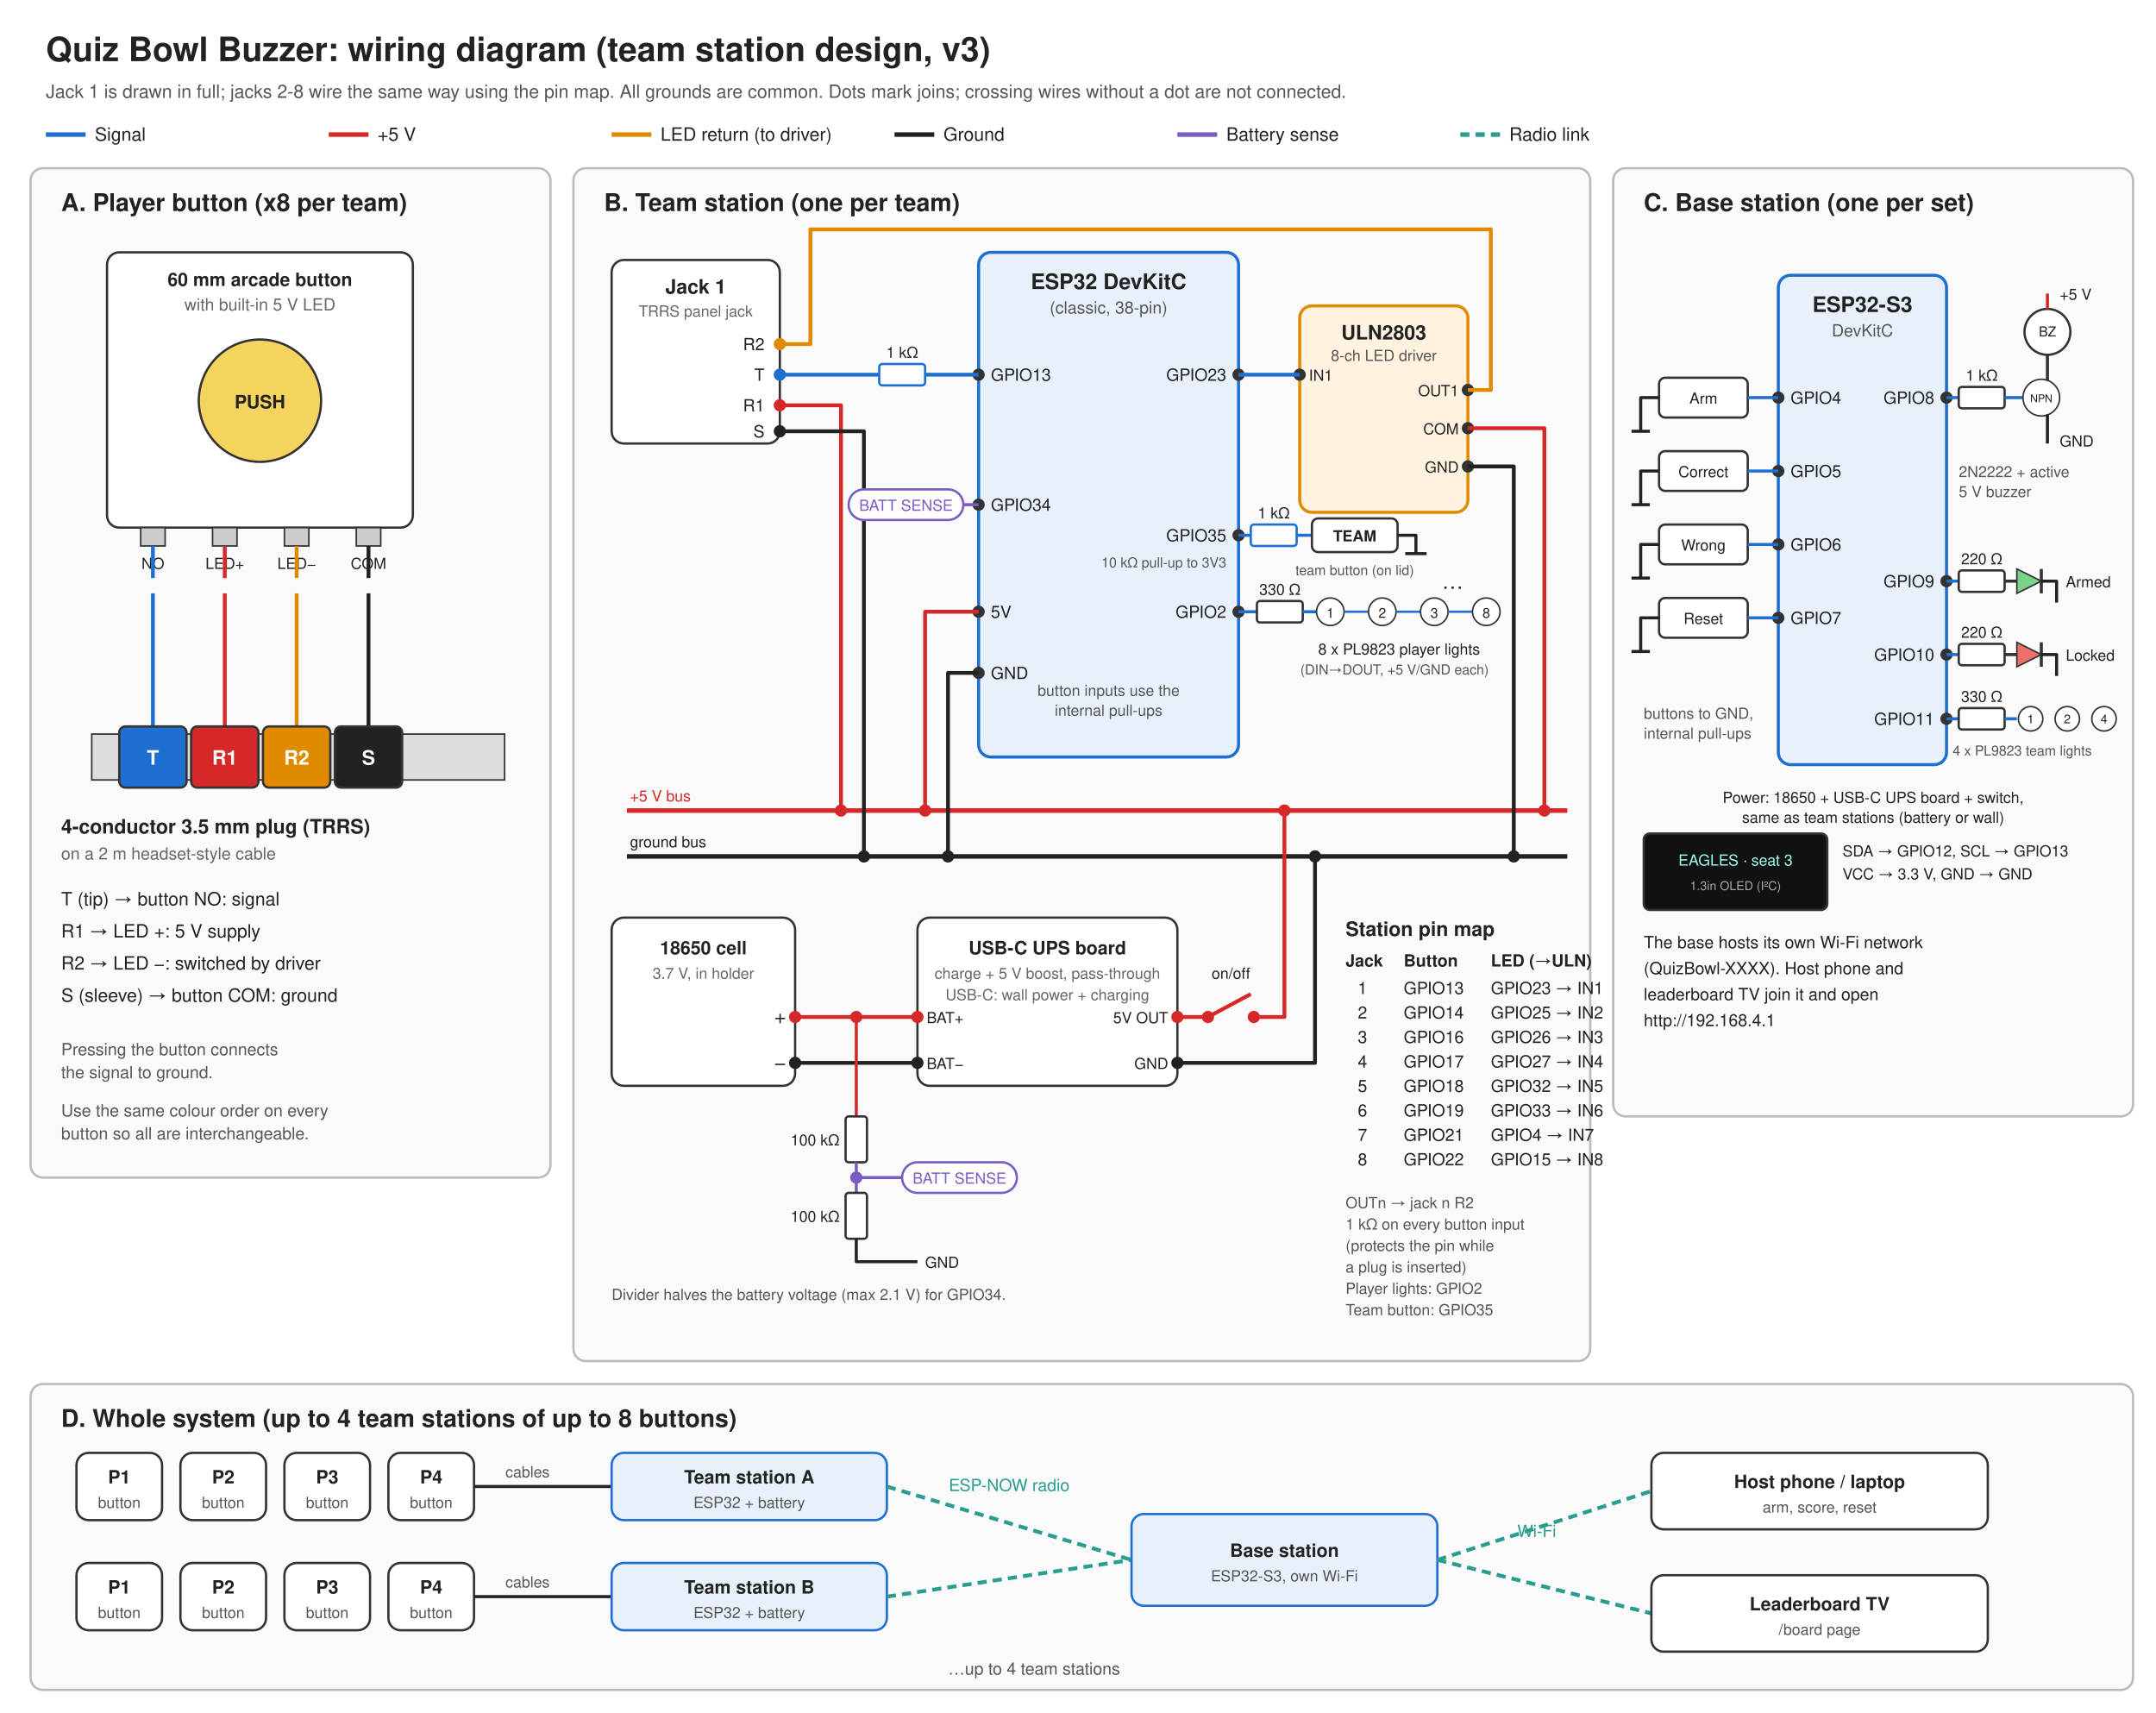
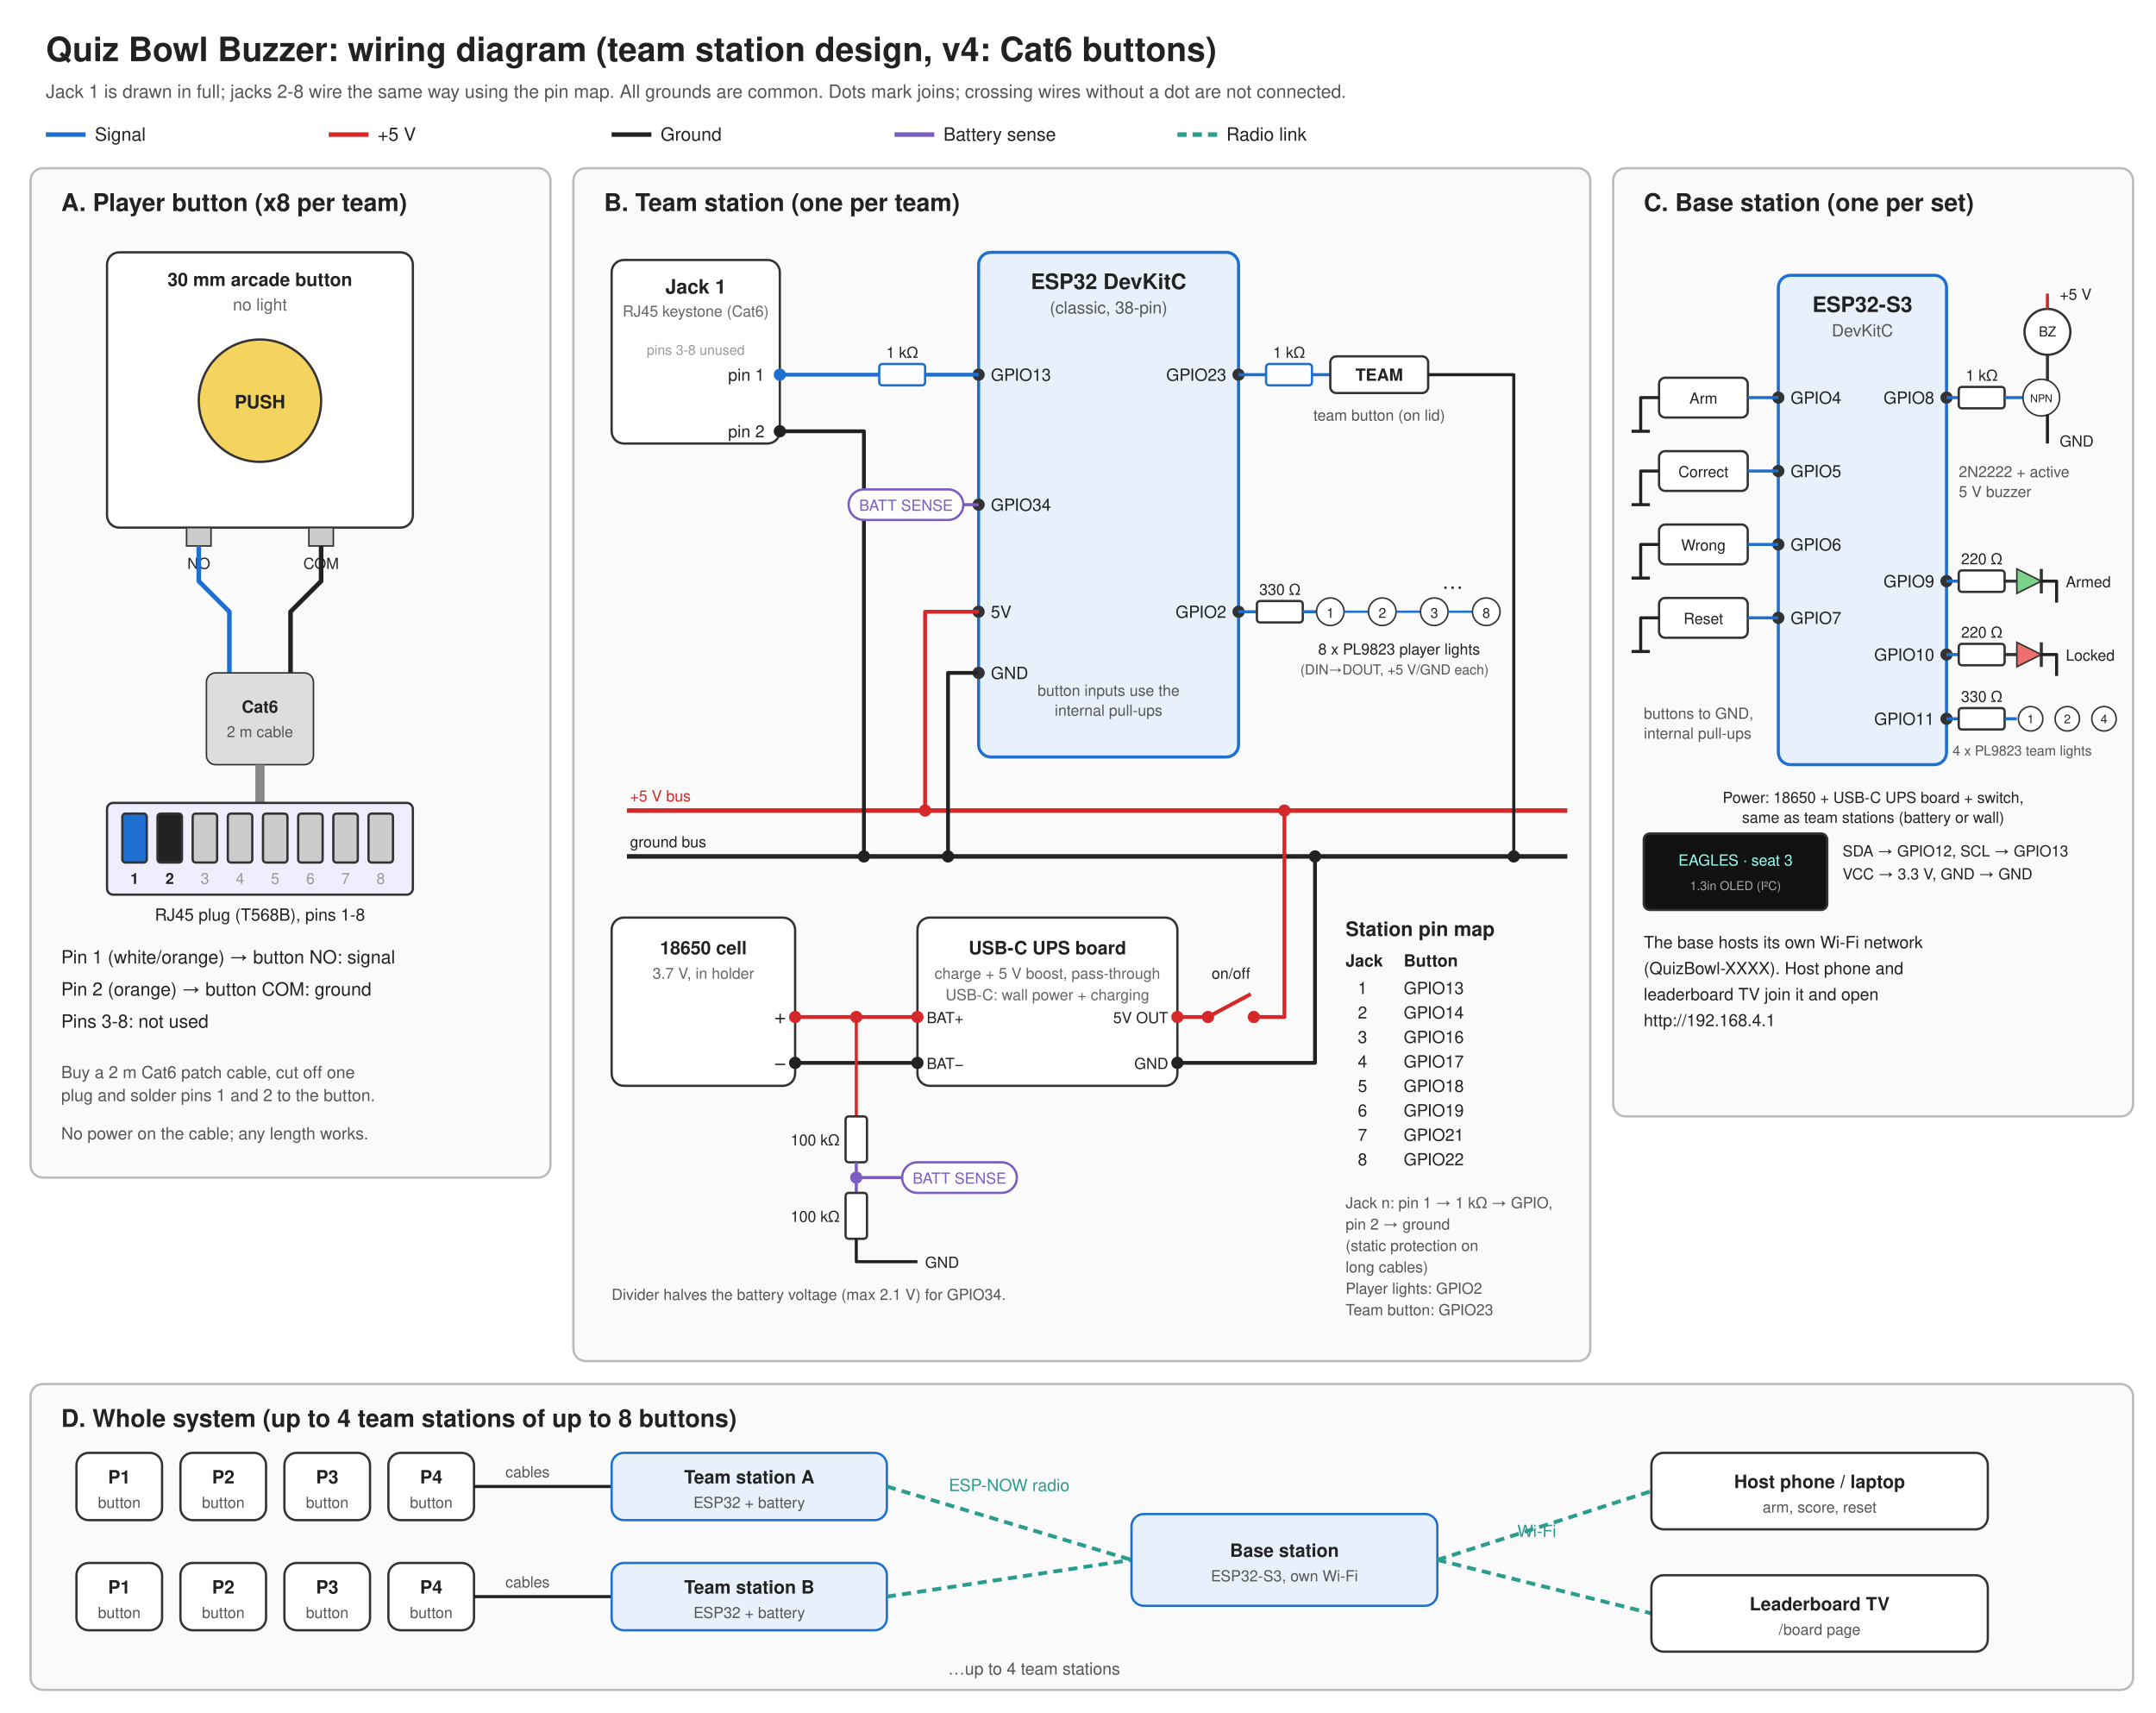
<svg xmlns="http://www.w3.org/2000/svg" width="1410" height="1120" viewBox="0 0 1410 1120" font-family="Helvetica, Arial, sans-serif">
  <rect x="0" y="0" width="1410" height="1120" rx="0" fill="#ffffff" stroke="#ffffff" stroke-width="1.5" />
-   <text x="30" y="40" font-size="22" text-anchor="start" font-weight="bold" fill="#222">Quiz Bowl Buzzer: wiring diagram (team station design, v3)</text>
+   <text x="30" y="40" font-size="22" text-anchor="start" font-weight="bold" fill="#222">Quiz Bowl Buzzer: wiring diagram (team station design, v4: Cat6 buttons)</text>
  <text x="30" y="64" font-size="12" text-anchor="start" font-weight="normal" fill="#555">Jack 1 is drawn in full; jacks 2-8 wire the same way using the pin map. All grounds are common. Dots mark joins; crossing wires without a dot are not connected.</text>
  <polyline points="30,88 56,88" fill="none" stroke="#1f6fd1" stroke-width="3" stroke-linejoin="round" />
  <text x="62" y="92" font-size="12" text-anchor="start" font-weight="normal" fill="#222">Signal</text>
  <polyline points="215,88 241,88" fill="none" stroke="#d62828" stroke-width="3" stroke-linejoin="round" />
  <text x="247" y="92" font-size="12" text-anchor="start" font-weight="normal" fill="#222">+5 V</text>
-   <polyline points="400,88 426,88" fill="none" stroke="#e08a00" stroke-width="3" stroke-linejoin="round" />
-   <text x="432" y="92" font-size="12" text-anchor="start" font-weight="normal" fill="#222">LED return (to driver)</text>
-   <polyline points="585,88 611,88" fill="none" stroke="#222" stroke-width="3" stroke-linejoin="round" />
-   <text x="617" y="92" font-size="12" text-anchor="start" font-weight="normal" fill="#222">Ground</text>
-   <polyline points="770,88 796,88" fill="none" stroke="#7a5cc2" stroke-width="3" stroke-linejoin="round" />
-   <text x="802" y="92" font-size="12" text-anchor="start" font-weight="normal" fill="#222">Battery sense</text>
-   <polyline points="955,88 981,88" fill="none" stroke="#2a9d8f" stroke-width="3" stroke-dasharray="6 4" stroke-linejoin="round" />
-   <text x="987" y="92" font-size="12" text-anchor="start" font-weight="normal" fill="#222">Radio link</text>
+   <polyline points="400,88 426,88" fill="none" stroke="#222" stroke-width="3" stroke-linejoin="round" />
+   <text x="432" y="92" font-size="12" text-anchor="start" font-weight="normal" fill="#222">Ground</text>
+   <polyline points="585,88 611,88" fill="none" stroke="#7a5cc2" stroke-width="3" stroke-linejoin="round" />
+   <text x="617" y="92" font-size="12" text-anchor="start" font-weight="normal" fill="#222">Battery sense</text>
+   <polyline points="770,88 796,88" fill="none" stroke="#2a9d8f" stroke-width="3" stroke-dasharray="6 4" stroke-linejoin="round" />
+   <text x="802" y="92" font-size="12" text-anchor="start" font-weight="normal" fill="#222">Radio link</text>
  <rect x="20" y="110" width="340" height="660" rx="8" fill="#fafafa" stroke="#bbb" stroke-width="1.5" />
  <text x="40" y="138" font-size="16" text-anchor="start" font-weight="bold" fill="#222">A. Player button (x8 per team)</text>
  <rect x="70" y="165" width="200" height="180" rx="8" fill="#fff" stroke="#333" stroke-width="1.5" />
-   <text x="170" y="187" font-size="12" text-anchor="middle" font-weight="bold" fill="#222">60 mm arcade button</text>
-   <text x="170" y="203" font-size="11" text-anchor="middle" font-weight="normal" fill="#666">with built-in 5 V LED</text>
+   <text x="170" y="187" font-size="12" text-anchor="middle" font-weight="bold" fill="#222">30 mm arcade button</text>
+   <text x="170" y="203" font-size="11" text-anchor="middle" font-weight="normal" fill="#666">no light</text>
  <circle cx="170" cy="262" r="40" fill="#f4d35e" stroke="#333" stroke-width="1.5" />
  <text x="170" y="267" font-size="12" text-anchor="middle" font-weight="bold" fill="#222">PUSH</text>
-   <rect x="92" y="345" width="16" height="12" fill="#ccc" stroke="#333" />
-   <text x="100" y="372" font-size="10" text-anchor="middle" font-weight="normal" fill="#222">NO</text>
-   <rect x="139" y="345" width="16" height="12" fill="#ccc" stroke="#333" />
-   <text x="147" y="372" font-size="10" text-anchor="middle" font-weight="normal" fill="#222">LED+</text>
-   <rect x="186" y="345" width="16" height="12" fill="#ccc" stroke="#333" />
-   <text x="194" y="372" font-size="10" text-anchor="middle" font-weight="normal" fill="#222">LED−</text>
-   <rect x="233" y="345" width="16" height="12" fill="#ccc" stroke="#333" />
-   <text x="241" y="372" font-size="10" text-anchor="middle" font-weight="normal" fill="#222">COM</text>
-   <text x="40" y="545" font-size="13" text-anchor="start" font-weight="bold" fill="#222">4-conductor 3.5 mm plug (TRRS)</text>
-   <text x="40" y="562" font-size="11" text-anchor="start" font-weight="normal" fill="#666">on a 2 m headset-style cable</text>
-   <path d="M 60 480 L 330 480 L 330 510 L 60 510 Z" fill="#ddd" stroke="#333" />
-   <polyline points="100,357 100,378" fill="none" stroke="#1f6fd1" stroke-width="2.5" stroke-linejoin="round" />
-   <polyline points="100,388 100,475" fill="none" stroke="#1f6fd1" stroke-width="2.5" stroke-linejoin="round" />
-   <rect x="78" y="475" width="44" height="40" rx="4" fill="#1f6fd1" stroke="#333" stroke-width="1.5" />
-   <text x="100" y="500" font-size="13" text-anchor="middle" font-weight="bold" fill="#fff">T</text>
-   <polyline points="147,357 147,378" fill="none" stroke="#d62828" stroke-width="2.5" stroke-linejoin="round" />
-   <polyline points="147,388 147,475" fill="none" stroke="#d62828" stroke-width="2.5" stroke-linejoin="round" />
-   <rect x="125" y="475" width="44" height="40" rx="4" fill="#d62828" stroke="#333" stroke-width="1.5" />
-   <text x="147" y="500" font-size="13" text-anchor="middle" font-weight="bold" fill="#fff">R1</text>
-   <polyline points="194,357 194,378" fill="none" stroke="#e08a00" stroke-width="2.5" stroke-linejoin="round" />
-   <polyline points="194,388 194,475" fill="none" stroke="#e08a00" stroke-width="2.5" stroke-linejoin="round" />
-   <rect x="172" y="475" width="44" height="40" rx="4" fill="#e08a00" stroke="#333" stroke-width="1.5" />
-   <text x="194" y="500" font-size="13" text-anchor="middle" font-weight="bold" fill="#fff">R2</text>
-   <polyline points="241,357 241,378" fill="none" stroke="#222" stroke-width="2.5" stroke-linejoin="round" />
-   <polyline points="241,388 241,475" fill="none" stroke="#222" stroke-width="2.5" stroke-linejoin="round" />
-   <rect x="219" y="475" width="44" height="40" rx="4" fill="#222" stroke="#333" stroke-width="1.5" />
-   <text x="241" y="500" font-size="13" text-anchor="middle" font-weight="bold" fill="#fff">S</text>
-   <text x="40" y="592" font-size="12" text-anchor="start" font-weight="normal" fill="#222">T (tip) → button NO: signal</text>
-   <text x="40" y="613" font-size="12" text-anchor="start" font-weight="normal" fill="#222">R1 → LED +: 5 V supply</text>
-   <text x="40" y="634" font-size="12" text-anchor="start" font-weight="normal" fill="#222">R2 → LED −: switched by driver</text>
-   <text x="40" y="655" font-size="12" text-anchor="start" font-weight="normal" fill="#222">S (sleeve) → button COM: ground</text>
-   <text x="40" y="690" font-size="11" text-anchor="start" font-weight="normal" fill="#555">Pressing the button connects</text>
-   <text x="40" y="705" font-size="11" text-anchor="start" font-weight="normal" fill="#555">the signal to ground.</text>
-   <text x="40" y="730" font-size="11" text-anchor="start" font-weight="normal" fill="#555">Use the same colour order on every</text>
-   <text x="40" y="745" font-size="11" text-anchor="start" font-weight="normal" fill="#555">button so all are interchangeable.</text>
+   <rect x="122" y="345" width="16" height="12" fill="#ccc" stroke="#333" />
+   <text x="130" y="372" font-size="10" text-anchor="middle" font-weight="normal" fill="#222">NO</text>
+   <rect x="202" y="345" width="16" height="12" fill="#ccc" stroke="#333" />
+   <text x="210" y="372" font-size="10" text-anchor="middle" font-weight="normal" fill="#222">COM</text>
+   <polyline points="130,357 130,380 150,400 150,440" fill="none" stroke="#1f6fd1" stroke-width="3" stroke-linejoin="round" />
+   <polyline points="210,357 210,380 190,400 190,440" fill="none" stroke="#222" stroke-width="3" stroke-linejoin="round" />
+   <rect x="135" y="440" width="70" height="60" rx="6" fill="#ddd" stroke="#333" />
+   <text x="170" y="466" font-size="11" text-anchor="middle" font-weight="bold" fill="#222">Cat6</text>
+   <text x="170" y="482" font-size="10" text-anchor="middle" font-weight="normal" fill="#555">2 m cable</text>
+   <polyline points="170,500 170,525" fill="none" stroke="#888" stroke-width="6" stroke-linejoin="round" />
+   <rect x="70" y="525" width="200" height="60" rx="4" fill="#eef" stroke="#333" stroke-width="1.5" />
+   <text x="170" y="602" font-size="11" text-anchor="middle" font-weight="normal" fill="#222">RJ45 plug (T568B), pins 1-8</text>
+   <rect x="80" y="532" width="16" height="32" rx="2" fill="#1f6fd1" stroke="#333" stroke-width="1.5" />
+   <text x="88" y="578" font-size="10" text-anchor="middle" font-weight="bold" fill="#222">1</text>
+   <rect x="103" y="532" width="16" height="32" rx="2" fill="#222" stroke="#333" stroke-width="1.5" />
+   <text x="111" y="578" font-size="10" text-anchor="middle" font-weight="bold" fill="#222">2</text>
+   <rect x="126" y="532" width="16" height="32" rx="2" fill="#ccc" stroke="#333" stroke-width="1.5" />
+   <text x="134" y="578" font-size="10" text-anchor="middle" font-weight="normal" fill="#999">3</text>
+   <rect x="149" y="532" width="16" height="32" rx="2" fill="#ccc" stroke="#333" stroke-width="1.5" />
+   <text x="157" y="578" font-size="10" text-anchor="middle" font-weight="normal" fill="#999">4</text>
+   <rect x="172" y="532" width="16" height="32" rx="2" fill="#ccc" stroke="#333" stroke-width="1.5" />
+   <text x="180" y="578" font-size="10" text-anchor="middle" font-weight="normal" fill="#999">5</text>
+   <rect x="195" y="532" width="16" height="32" rx="2" fill="#ccc" stroke="#333" stroke-width="1.5" />
+   <text x="203" y="578" font-size="10" text-anchor="middle" font-weight="normal" fill="#999">6</text>
+   <rect x="218" y="532" width="16" height="32" rx="2" fill="#ccc" stroke="#333" stroke-width="1.5" />
+   <text x="226" y="578" font-size="10" text-anchor="middle" font-weight="normal" fill="#999">7</text>
+   <rect x="241" y="532" width="16" height="32" rx="2" fill="#ccc" stroke="#333" stroke-width="1.5" />
+   <text x="249" y="578" font-size="10" text-anchor="middle" font-weight="normal" fill="#999">8</text>
+   <text x="40" y="630" font-size="12" text-anchor="start" font-weight="normal" fill="#222">Pin 1 (white/orange) → button NO: signal</text>
+   <text x="40" y="651" font-size="12" text-anchor="start" font-weight="normal" fill="#222">Pin 2 (orange) → button COM: ground</text>
+   <text x="40" y="672" font-size="12" text-anchor="start" font-weight="normal" fill="#222">Pins 3-8: not used</text>
+   <text x="40" y="705" font-size="11" text-anchor="start" font-weight="normal" fill="#555">Buy a 2 m Cat6 patch cable, cut off one</text>
+   <text x="40" y="720" font-size="11" text-anchor="start" font-weight="normal" fill="#555">plug and solder pins 1 and 2 to the button.</text>
+   <text x="40" y="745" font-size="11" text-anchor="start" font-weight="normal" fill="#555">No power on the cable; any length works.</text>
  <rect x="375" y="110" width="665" height="780" rx="8" fill="#fafafa" stroke="#bbb" stroke-width="1.5" />
  <text x="395" y="138" font-size="16" text-anchor="start" font-weight="bold" fill="#222">B. Team station (one per team)</text>
  <rect x="400" y="170" width="110" height="120" rx="8" fill="#fff" stroke="#333" stroke-width="1.5" />
  <text x="455" y="192" font-size="13" text-anchor="middle" font-weight="bold" fill="#222">Jack 1</text>
-   <text x="455" y="207" font-size="10" text-anchor="middle" font-weight="normal" fill="#666">TRRS panel jack</text>
-   <circle cx="510" cy="225" r="4" fill="#e08a00" />
-   <text x="500" y="229" font-size="11" text-anchor="end" font-weight="normal" fill="#222">R2</text>
+   <text x="455" y="207" font-size="10" text-anchor="middle" font-weight="normal" fill="#666">RJ45 keystone (Cat6)</text>
  <circle cx="510" cy="245" r="4" fill="#1f6fd1" />
-   <text x="500" y="249" font-size="11" text-anchor="end" font-weight="normal" fill="#222">T</text>
-   <circle cx="510" cy="265" r="4" fill="#d62828" />
-   <text x="500" y="269" font-size="11" text-anchor="end" font-weight="normal" fill="#222">R1</text>
+   <text x="500" y="249" font-size="11" text-anchor="end" font-weight="normal" fill="#222">pin 1</text>
  <circle cx="510" cy="282" r="4" fill="#222" />
-   <text x="500" y="286" font-size="11" text-anchor="end" font-weight="normal" fill="#222">S</text>
+   <text x="500" y="286" font-size="11" text-anchor="end" font-weight="normal" fill="#222">pin 2</text>
+   <text x="455" y="232" font-size="9" text-anchor="middle" font-weight="normal" fill="#999">pins 3-8 unused</text>
  <rect x="640" y="165" width="170" height="330" rx="8" fill="#e8f1fb" stroke="#1f6fd1" stroke-width="2" />
  <text x="725.0" y="189" font-size="14" text-anchor="middle" font-weight="bold" fill="#222">ESP32 DevKitC</text>
  <text x="725.0" y="205" font-size="11" text-anchor="middle" font-weight="normal" fill="#555">(classic, 38-pin)</text>
  <circle cx="640" cy="245" r="4" fill="#333" />
  <text x="648" y="249" font-size="11" text-anchor="start" font-weight="normal" fill="#222">GPIO13</text>
  <circle cx="640" cy="330" r="4" fill="#333" />
  <text x="648" y="334" font-size="11" text-anchor="start" font-weight="normal" fill="#222">GPIO34</text>
  <circle cx="640" cy="400" r="4" fill="#333" />
  <text x="648" y="404" font-size="11" text-anchor="start" font-weight="normal" fill="#222">5V</text>
  <circle cx="640" cy="440" r="4" fill="#333" />
  <text x="648" y="444" font-size="11" text-anchor="start" font-weight="normal" fill="#222">GND</text>
-   <circle cx="810" cy="245" r="4" fill="#333" />
-   <text x="802" y="249" font-size="11" text-anchor="end" font-weight="normal" fill="#222">GPIO23</text>
  <circle cx="810" cy="400" r="4" fill="#333" />
  <text x="802" y="404" font-size="11" text-anchor="end" font-weight="normal" fill="#222">GPIO2</text>
  <text x="725.0" y="455" font-size="10" text-anchor="middle" font-weight="normal" fill="#555">button inputs use the</text>
  <text x="725.0" y="468" font-size="10" text-anchor="middle" font-weight="normal" fill="#555">internal pull-ups</text>
  <polyline points="510,245 575,245" fill="none" stroke="#1f6fd1" stroke-width="2.5" stroke-linejoin="round" />
  <rect x="575" y="238" width="30" height="14" rx="2" fill="#fff" stroke="#1f6fd1" stroke-width="1.5" />
  <text x="590" y="234" font-size="10" text-anchor="middle" font-weight="normal" fill="#222">1 kΩ</text>
  <polyline points="605,245 640,245" fill="none" stroke="#1f6fd1" stroke-width="2.5" stroke-linejoin="round" />
-   <rect x="850" y="200" width="110" height="135" rx="8" fill="#fff3e0" stroke="#e08a00" stroke-width="2" />
-   <text x="905" y="222" font-size="13" text-anchor="middle" font-weight="bold" fill="#222">ULN2803</text>
-   <text x="905" y="236" font-size="10" text-anchor="middle" font-weight="normal" fill="#555">8-ch LED driver</text>
-   <circle cx="850" cy="245" r="4" fill="#333" />
-   <text x="856" y="249" font-size="10" text-anchor="start" font-weight="normal" fill="#222">IN1</text>
-   <circle cx="960" cy="255" r="4" fill="#333" />
-   <text x="954" y="259" font-size="10" text-anchor="end" font-weight="normal" fill="#222">OUT1</text>
-   <circle cx="960" cy="280" r="4" fill="#333" />
-   <text x="954" y="284" font-size="10" text-anchor="end" font-weight="normal" fill="#222">COM</text>
-   <circle cx="960" cy="305" r="4" fill="#333" />
-   <text x="954" y="309" font-size="10" text-anchor="end" font-weight="normal" fill="#222">GND</text>
-   <polyline points="810,245 850,245" fill="none" stroke="#1f6fd1" stroke-width="2.5" stroke-linejoin="round" />
-   <polyline points="960,255 975,255 975,150 530,150 530,225 510,225" fill="none" stroke="#e08a00" stroke-width="2.5" stroke-linejoin="round" />
  <polyline points="410,530 1025,530" fill="none" stroke="#d62828" stroke-width="3" stroke-linejoin="round" />
  <text x="412" y="524" font-size="10" text-anchor="start" font-weight="normal" fill="#d62828">+5 V bus</text>
  <polyline points="410,560 1025,560" fill="none" stroke="#222" stroke-width="3" stroke-linejoin="round" />
  <text x="412" y="554" font-size="10" text-anchor="start" font-weight="normal" fill="#222">ground bus</text>
-   <polyline points="510,265 550,265 550,530" fill="none" stroke="#d62828" stroke-width="2.5" stroke-linejoin="round" />
-   <circle cx="550" cy="530" r="4" fill="#d62828" />
  <polyline points="510,282 565,282 565,560" fill="none" stroke="#222" stroke-width="2.5" stroke-linejoin="round" />
  <circle cx="565" cy="560" r="4" fill="#222" />
  <polyline points="640,400 605,400 605,530" fill="none" stroke="#d62828" stroke-width="2.5" stroke-linejoin="round" />
  <circle cx="605" cy="530" r="4" fill="#d62828" />
  <polyline points="640,440 620,440 620,560" fill="none" stroke="#222" stroke-width="2.5" stroke-linejoin="round" />
  <circle cx="620" cy="560" r="4" fill="#222" />
-   <polyline points="960,280 1010,280 1010,530" fill="none" stroke="#d62828" stroke-width="2.5" stroke-linejoin="round" />
-   <circle cx="1010" cy="530" r="4" fill="#d62828" />
-   <polyline points="960,305 990,305 990,560" fill="none" stroke="#222" stroke-width="2.5" stroke-linejoin="round" />
+   <circle cx="810" cy="245" r="4" fill="#333" />
+   <text x="802" y="249" font-size="11" text-anchor="end" font-weight="normal" fill="#222">GPIO23</text>
+   <polyline points="810,245 828,245" fill="none" stroke="#1f6fd1" stroke-width="2" stroke-linejoin="round" />
+   <rect x="828" y="238" width="30" height="14" rx="2" fill="#fff" stroke="#1f6fd1" stroke-width="1.5" />
+   <text x="843" y="234" font-size="10" text-anchor="middle" font-weight="normal" fill="#222">1 kΩ</text>
+   <polyline points="858,245 870,245" fill="none" stroke="#1f6fd1" stroke-width="2" stroke-linejoin="round" />
+   <rect x="870" y="233" width="64" height="24" rx="4" fill="#fff" stroke="#333" stroke-width="1.5" />
+   <text x="902" y="249" font-size="11" text-anchor="middle" font-weight="bold" fill="#222">TEAM</text>
+   <polyline points="934,245 990,245 990,560" fill="none" stroke="#222" stroke-width="2" stroke-linejoin="round" />
  <circle cx="990" cy="560" r="4" fill="#222" />
-   <circle cx="810" cy="350" r="4" fill="#333" />
-   <text x="802" y="354" font-size="11" text-anchor="end" font-weight="normal" fill="#222">GPIO35</text>
-   <polyline points="810,350 818,350" fill="none" stroke="#1f6fd1" stroke-width="2" stroke-linejoin="round" />
-   <rect x="818" y="343" width="30" height="14" rx="2" fill="#fff" stroke="#1f6fd1" stroke-width="1.5" />
-   <text x="833" y="339" font-size="10" text-anchor="middle" font-weight="normal" fill="#222">1 kΩ</text>
-   <polyline points="848,350 858,350" fill="none" stroke="#1f6fd1" stroke-width="2" stroke-linejoin="round" />
-   <rect x="858" y="339" width="56" height="22" rx="4" fill="#fff" stroke="#333" stroke-width="1.5" />
-   <text x="886" y="354" font-size="10" text-anchor="middle" font-weight="bold" fill="#222">TEAM</text>
-   <polyline points="914,350 926,350 926,362" fill="none" stroke="#222" stroke-width="2" stroke-linejoin="round" />
-   <line x1="919" y1="362" x2="933" y2="362" stroke="#222" stroke-width="2" />
-   <text x="886" y="376" font-size="9" text-anchor="middle" font-weight="normal" fill="#555">team button (on lid)</text>
-   <text x="802" y="371" font-size="9" text-anchor="end" font-weight="normal" fill="#555">10 kΩ pull-up to 3V3</text>
+   <text x="902" y="275" font-size="10" text-anchor="middle" font-weight="normal" fill="#555">team button (on lid)</text>
  <polyline points="810,400 822,400" fill="none" stroke="#1f6fd1" stroke-width="2" stroke-linejoin="round" />
  <rect x="822" y="393" width="30" height="14" rx="2" fill="#fff" stroke="#333" stroke-width="1.5" />
  <text x="837" y="389" font-size="10" text-anchor="middle" font-weight="normal" fill="#222">330 Ω</text>
  <polyline points="852,400 862,400" fill="none" stroke="#1f6fd1" stroke-width="2" stroke-linejoin="round" />
  <circle cx="870" cy="400" r="9" fill="#fff" stroke="#333" />
  <text x="870" y="404" font-size="9" text-anchor="middle" font-weight="normal" fill="#222">1</text>
  <polyline points="879,400 896,400" fill="none" stroke="#1f6fd1" stroke-width="1.5" stroke-linejoin="round" />
  <circle cx="904" cy="400" r="9" fill="#fff" stroke="#333" />
  <text x="904" y="404" font-size="9" text-anchor="middle" font-weight="normal" fill="#222">2</text>
  <polyline points="913,400 930,400" fill="none" stroke="#1f6fd1" stroke-width="1.5" stroke-linejoin="round" />
  <circle cx="938" cy="400" r="9" fill="#fff" stroke="#333" />
  <text x="938" y="404" font-size="9" text-anchor="middle" font-weight="normal" fill="#222">3</text>
  <polyline points="947,400 964,400" fill="none" stroke="#1f6fd1" stroke-width="1.5" stroke-linejoin="round" />
  <circle cx="972" cy="400" r="9" fill="#fff" stroke="#333" />
  <text x="972" y="404" font-size="9" text-anchor="middle" font-weight="normal" fill="#222">8</text>
  <text x="950" y="385" font-size="14" text-anchor="middle" font-weight="normal" fill="#222">…</text>
  <text x="915" y="428" font-size="10" text-anchor="middle" font-weight="normal" fill="#222">8 x PL9823 player lights</text>
  <text x="912" y="441" font-size="9" text-anchor="middle" font-weight="normal" fill="#555">(DIN→DOUT, +5 V/GND each)</text>
  <rect x="555.0" y="320" width="75.0" height="20" rx="10" fill="#fff" stroke="#7a5cc2" stroke-width="1.5" />
  <text x="592.5" y="334" font-size="10" text-anchor="middle" font-weight="normal" fill="#7a5cc2">BATT SENSE</text>
  <polyline points="630,330 640,330" fill="none" stroke="#7a5cc2" stroke-width="2" stroke-linejoin="round" />
  <rect x="400" y="600" width="120" height="110" rx="8" fill="#fff" stroke="#333" stroke-width="1.5" />
  <text x="460" y="624" font-size="12" text-anchor="middle" font-weight="bold" fill="#222">18650 cell</text>
  <text x="460" y="640" font-size="10" text-anchor="middle" font-weight="normal" fill="#666">3.7 V, in holder</text>
  <circle cx="520" cy="665" r="4" fill="#d62828" />
  <text x="514" y="669" font-size="13" text-anchor="end" font-weight="normal" fill="#222">+</text>
  <circle cx="520" cy="695" r="4" fill="#222" />
  <text x="514" y="699" font-size="13" text-anchor="end" font-weight="normal" fill="#222">−</text>
  <rect x="600" y="600" width="170" height="110" rx="8" fill="#fff" stroke="#333" stroke-width="1.5" />
  <text x="685" y="624" font-size="12" text-anchor="middle" font-weight="bold" fill="#222">USB-C UPS board</text>
  <text x="685" y="640" font-size="10" text-anchor="middle" font-weight="normal" fill="#666">charge + 5 V boost, pass-through</text>
  <text x="685" y="654" font-size="10" text-anchor="middle" font-weight="normal" fill="#666">USB-C: wall power + charging</text>
  <circle cx="600" cy="665" r="4" fill="#d62828" />
  <circle cx="600" cy="695" r="4" fill="#222" />
  <text x="606" y="669" font-size="10" text-anchor="start" font-weight="normal" fill="#222">BAT+</text>
  <text x="606" y="699" font-size="10" text-anchor="start" font-weight="normal" fill="#222">BAT−</text>
  <circle cx="770" cy="665" r="4" fill="#d62828" />
  <circle cx="770" cy="695" r="4" fill="#222" />
  <text x="764" y="669" font-size="10" text-anchor="end" font-weight="normal" fill="#222">5V OUT</text>
  <text x="764" y="699" font-size="10" text-anchor="end" font-weight="normal" fill="#222">GND</text>
  <polyline points="520,665 600,665" fill="none" stroke="#d62828" stroke-width="2.5" stroke-linejoin="round" />
  <polyline points="520,695 600,695" fill="none" stroke="#222" stroke-width="2.5" stroke-linejoin="round" />
  <polyline points="770,665 790,665" fill="none" stroke="#d62828" stroke-width="2.5" stroke-linejoin="round" />
  <line x1="790" y1="665" x2="818" y2="650" stroke="#d62828" stroke-width="2.5" />
  <circle cx="790" cy="665" r="4" fill="#d62828" />
  <circle cx="820" cy="665" r="4" fill="#d62828" />
  <text x="805" y="640" font-size="10" text-anchor="middle" font-weight="normal" fill="#222">on/off</text>
  <polyline points="820,665 840,665 840,530" fill="none" stroke="#d62828" stroke-width="2.5" stroke-linejoin="round" />
  <circle cx="840" cy="530" r="4" fill="#d62828" />
  <polyline points="770,695 860,695 860,560" fill="none" stroke="#222" stroke-width="2.5" stroke-linejoin="round" />
  <circle cx="860" cy="560" r="4" fill="#222" />
  <polyline points="560,665 560,730" fill="none" stroke="#d62828" stroke-width="2" stroke-linejoin="round" />
  <circle cx="560" cy="665" r="4" fill="#d62828" />
  <rect x="553" y="730" width="14" height="30" rx="2" fill="#fff" stroke="#333" stroke-width="1.5" />
  <text x="549" y="749" font-size="10" text-anchor="end" font-weight="normal" fill="#222">100 kΩ</text>
  <polyline points="560,760 560,780" fill="none" stroke="#7a5cc2" stroke-width="2" stroke-linejoin="round" />
  <circle cx="560" cy="770" r="4" fill="#7a5cc2" />
  <rect x="553" y="780" width="14" height="30" rx="2" fill="#fff" stroke="#333" stroke-width="1.5" />
  <text x="549" y="799" font-size="10" text-anchor="end" font-weight="normal" fill="#222">100 kΩ</text>
  <polyline points="560,810 560,825 600,825" fill="none" stroke="#222" stroke-width="2" stroke-linejoin="round" />
  <text x="605" y="829" font-size="10" text-anchor="start" font-weight="normal" fill="#222">GND</text>
  <polyline points="560,770 590,770" fill="none" stroke="#7a5cc2" stroke-width="2" stroke-linejoin="round" />
  <rect x="590" y="760" width="75.0" height="20" rx="10" fill="#fff" stroke="#7a5cc2" stroke-width="1.5" />
  <text x="627.5" y="774" font-size="10" text-anchor="middle" font-weight="normal" fill="#7a5cc2">BATT SENSE</text>
  <text x="400" y="850" font-size="10" text-anchor="start" font-weight="normal" fill="#555">Divider halves the battery voltage (max 2.1 V) for GPIO34.</text>
  <text x="880" y="612" font-size="13" text-anchor="start" font-weight="bold" fill="#222">Station pin map</text>
  <text x="880" y="632" font-size="11" text-anchor="start" font-weight="bold" fill="#222">Jack</text>
  <text x="918" y="632" font-size="11" text-anchor="start" font-weight="bold" fill="#222">Button</text>
-   <text x="975" y="632" font-size="11" text-anchor="start" font-weight="bold" fill="#222">LED (→ULN)</text>
  <text x="888" y="650" font-size="11" text-anchor="start" font-weight="normal" fill="#222">1</text>
  <text x="918" y="650" font-size="11" text-anchor="start" font-weight="normal" fill="#222">GPIO13</text>
-   <text x="975" y="650" font-size="11" text-anchor="start" font-weight="normal" fill="#222">GPIO23 → IN1</text>
  <text x="888" y="666" font-size="11" text-anchor="start" font-weight="normal" fill="#222">2</text>
  <text x="918" y="666" font-size="11" text-anchor="start" font-weight="normal" fill="#222">GPIO14</text>
-   <text x="975" y="666" font-size="11" text-anchor="start" font-weight="normal" fill="#222">GPIO25 → IN2</text>
  <text x="888" y="682" font-size="11" text-anchor="start" font-weight="normal" fill="#222">3</text>
  <text x="918" y="682" font-size="11" text-anchor="start" font-weight="normal" fill="#222">GPIO16</text>
-   <text x="975" y="682" font-size="11" text-anchor="start" font-weight="normal" fill="#222">GPIO26 → IN3</text>
  <text x="888" y="698" font-size="11" text-anchor="start" font-weight="normal" fill="#222">4</text>
  <text x="918" y="698" font-size="11" text-anchor="start" font-weight="normal" fill="#222">GPIO17</text>
-   <text x="975" y="698" font-size="11" text-anchor="start" font-weight="normal" fill="#222">GPIO27 → IN4</text>
  <text x="888" y="714" font-size="11" text-anchor="start" font-weight="normal" fill="#222">5</text>
  <text x="918" y="714" font-size="11" text-anchor="start" font-weight="normal" fill="#222">GPIO18</text>
-   <text x="975" y="714" font-size="11" text-anchor="start" font-weight="normal" fill="#222">GPIO32 → IN5</text>
  <text x="888" y="730" font-size="11" text-anchor="start" font-weight="normal" fill="#222">6</text>
  <text x="918" y="730" font-size="11" text-anchor="start" font-weight="normal" fill="#222">GPIO19</text>
-   <text x="975" y="730" font-size="11" text-anchor="start" font-weight="normal" fill="#222">GPIO33 → IN6</text>
  <text x="888" y="746" font-size="11" text-anchor="start" font-weight="normal" fill="#222">7</text>
  <text x="918" y="746" font-size="11" text-anchor="start" font-weight="normal" fill="#222">GPIO21</text>
-   <text x="975" y="746" font-size="11" text-anchor="start" font-weight="normal" fill="#222">GPIO4 → IN7</text>
  <text x="888" y="762" font-size="11" text-anchor="start" font-weight="normal" fill="#222">8</text>
  <text x="918" y="762" font-size="11" text-anchor="start" font-weight="normal" fill="#222">GPIO22</text>
-   <text x="975" y="762" font-size="11" text-anchor="start" font-weight="normal" fill="#222">GPIO15 → IN8</text>
-   <text x="880" y="790" font-size="10" text-anchor="start" font-weight="normal" fill="#555">OUTn → jack n R2</text>
-   <text x="880" y="804" font-size="10" text-anchor="start" font-weight="normal" fill="#555">1 kΩ on every button input</text>
-   <text x="880" y="818" font-size="10" text-anchor="start" font-weight="normal" fill="#555">(protects the pin while</text>
-   <text x="880" y="832" font-size="10" text-anchor="start" font-weight="normal" fill="#555">a plug is inserted)</text>
+   <text x="880" y="790" font-size="10" text-anchor="start" font-weight="normal" fill="#555">Jack n: pin 1 → 1 kΩ → GPIO,</text>
+   <text x="880" y="804" font-size="10" text-anchor="start" font-weight="normal" fill="#555">pin 2 → ground</text>
+   <text x="880" y="818" font-size="10" text-anchor="start" font-weight="normal" fill="#555">(static protection on</text>
+   <text x="880" y="832" font-size="10" text-anchor="start" font-weight="normal" fill="#555">long cables)</text>
  <text x="880" y="846" font-size="10" text-anchor="start" font-weight="normal" fill="#555">Player lights: GPIO2</text>
-   <text x="880" y="860" font-size="10" text-anchor="start" font-weight="normal" fill="#555">Team button: GPIO35</text>
+   <text x="880" y="860" font-size="10" text-anchor="start" font-weight="normal" fill="#555">Team button: GPIO23</text>
  <rect x="1055" y="110" width="340" height="620" rx="8" fill="#fafafa" stroke="#bbb" stroke-width="1.5" />
  <text x="1075" y="138" font-size="16" text-anchor="start" font-weight="bold" fill="#222">C. Base station (one per set)</text>
  <rect x="1163" y="180" width="110" height="320" rx="8" fill="#e8f1fb" stroke="#1f6fd1" stroke-width="2" />
  <text x="1218" y="204" font-size="14" text-anchor="middle" font-weight="bold" fill="#222">ESP32-S3</text>
  <text x="1218" y="220" font-size="11" text-anchor="middle" font-weight="normal" fill="#555">DevKitC</text>
  <circle cx="1163" cy="260" r="4" fill="#333" />
  <text x="1171" y="264" font-size="11" text-anchor="start" font-weight="normal" fill="#222">GPIO4</text>
  <rect x="1085" y="247" width="58" height="26" rx="4" fill="#fff" stroke="#333" stroke-width="1.5" />
  <text x="1114" y="264" font-size="10" text-anchor="middle" font-weight="normal" fill="#222">Arm</text>
  <polyline points="1143,260 1163,260" fill="none" stroke="#1f6fd1" stroke-width="2" stroke-linejoin="round" />
  <polyline points="1085,260 1073,260 1073,282" fill="none" stroke="#222" stroke-width="2" stroke-linejoin="round" />
  <line x1="1067" y1="282" x2="1079" y2="282" stroke="#222" stroke-width="2" />
  <circle cx="1163" cy="308" r="4" fill="#333" />
  <text x="1171" y="312" font-size="11" text-anchor="start" font-weight="normal" fill="#222">GPIO5</text>
  <rect x="1085" y="295" width="58" height="26" rx="4" fill="#fff" stroke="#333" stroke-width="1.5" />
  <text x="1114" y="312" font-size="10" text-anchor="middle" font-weight="normal" fill="#222">Correct</text>
  <polyline points="1143,308 1163,308" fill="none" stroke="#1f6fd1" stroke-width="2" stroke-linejoin="round" />
  <polyline points="1085,308 1073,308 1073,330" fill="none" stroke="#222" stroke-width="2" stroke-linejoin="round" />
  <line x1="1067" y1="330" x2="1079" y2="330" stroke="#222" stroke-width="2" />
  <circle cx="1163" cy="356" r="4" fill="#333" />
  <text x="1171" y="360" font-size="11" text-anchor="start" font-weight="normal" fill="#222">GPIO6</text>
  <rect x="1085" y="343" width="58" height="26" rx="4" fill="#fff" stroke="#333" stroke-width="1.5" />
  <text x="1114" y="360" font-size="10" text-anchor="middle" font-weight="normal" fill="#222">Wrong</text>
  <polyline points="1143,356 1163,356" fill="none" stroke="#1f6fd1" stroke-width="2" stroke-linejoin="round" />
  <polyline points="1085,356 1073,356 1073,378" fill="none" stroke="#222" stroke-width="2" stroke-linejoin="round" />
  <line x1="1067" y1="378" x2="1079" y2="378" stroke="#222" stroke-width="2" />
  <circle cx="1163" cy="404" r="4" fill="#333" />
  <text x="1171" y="408" font-size="11" text-anchor="start" font-weight="normal" fill="#222">GPIO7</text>
  <rect x="1085" y="391" width="58" height="26" rx="4" fill="#fff" stroke="#333" stroke-width="1.5" />
  <text x="1114" y="408" font-size="10" text-anchor="middle" font-weight="normal" fill="#222">Reset</text>
  <polyline points="1143,404 1163,404" fill="none" stroke="#1f6fd1" stroke-width="2" stroke-linejoin="round" />
  <polyline points="1085,404 1073,404 1073,426" fill="none" stroke="#222" stroke-width="2" stroke-linejoin="round" />
  <line x1="1067" y1="426" x2="1079" y2="426" stroke="#222" stroke-width="2" />
  <text x="1075" y="470" font-size="10" text-anchor="start" font-weight="normal" fill="#555">buttons to GND,</text>
  <text x="1075" y="483" font-size="10" text-anchor="start" font-weight="normal" fill="#555">internal pull-ups</text>
  <circle cx="1273" cy="260" r="4" fill="#333" />
  <text x="1265" y="264" font-size="11" text-anchor="end" font-weight="normal" fill="#222">GPIO8</text>
  <polyline points="1273,260 1281,260" fill="none" stroke="#1f6fd1" stroke-width="2" stroke-linejoin="round" />
  <rect x="1281" y="253" width="30" height="14" rx="2" fill="#fff" stroke="#333" stroke-width="1.5" />
  <text x="1296" y="249" font-size="10" text-anchor="middle" font-weight="normal" fill="#222">1 kΩ</text>
  <polyline points="1311,260 1323,260" fill="none" stroke="#1f6fd1" stroke-width="2" stroke-linejoin="round" />
  <circle cx="1335" cy="260" r="12" fill="#fff" stroke="#333" />
  <text x="1335" y="263" font-size="7" text-anchor="middle" font-weight="normal" fill="#222">NPN</text>
  <polyline points="1339,249 1339,232" fill="none" stroke="#333" stroke-width="2" stroke-linejoin="round" />
  <rect x="1324" y="202" width="30" height="30" rx="15" fill="#fff" stroke="#333" stroke-width="1.5" />
  <text x="1339" y="220" font-size="9" text-anchor="middle" font-weight="normal" fill="#222">BZ</text>
  <polyline points="1339,202 1339,192" fill="none" stroke="#d62828" stroke-width="2" stroke-linejoin="round" />
  <text x="1347" y="196" font-size="10" text-anchor="start" font-weight="normal" fill="#222">+5 V</text>
  <polyline points="1339,271 1339,290" fill="none" stroke="#222" stroke-width="2" stroke-linejoin="round" />
  <text x="1347" y="292" font-size="10" text-anchor="start" font-weight="normal" fill="#222">GND</text>
  <text x="1281" y="312" font-size="10" text-anchor="start" font-weight="normal" fill="#555">2N2222 + active</text>
  <text x="1281" y="325" font-size="10" text-anchor="start" font-weight="normal" fill="#555">5 V buzzer</text>
  <circle cx="1273" cy="380" r="4" fill="#333" />
  <text x="1265" y="384" font-size="11" text-anchor="end" font-weight="normal" fill="#222">GPIO9</text>
  <polyline points="1273,380 1281,380" fill="none" stroke="#1f6fd1" stroke-width="2" stroke-linejoin="round" />
  <rect x="1281" y="373" width="30" height="14" rx="2" fill="#fff" stroke="#333" stroke-width="1.5" />
  <text x="1296" y="369" font-size="10" text-anchor="middle" font-weight="normal" fill="#222">220 Ω</text>
  <polyline points="1311,380 1319,380" fill="none" stroke="#333" stroke-width="2" stroke-linejoin="round" />
  <polygon points="1319,372 1319,388 1335,380" fill="#7bd389" stroke="#333" />
  <polyline points="1335,372 1335,388" fill="none" stroke="#333" stroke-width="2" stroke-linejoin="round" />
  <polyline points="1335,380 1345,380 1345,394" fill="none" stroke="#222" stroke-width="2" stroke-linejoin="round" />
  <text x="1351" y="384" font-size="10" text-anchor="start" font-weight="normal" fill="#222">Armed</text>
  <circle cx="1273" cy="428" r="4" fill="#333" />
  <text x="1265" y="432" font-size="11" text-anchor="end" font-weight="normal" fill="#222">GPIO10</text>
  <polyline points="1273,428 1281,428" fill="none" stroke="#1f6fd1" stroke-width="2" stroke-linejoin="round" />
  <rect x="1281" y="421" width="30" height="14" rx="2" fill="#fff" stroke="#333" stroke-width="1.5" />
  <text x="1296" y="417" font-size="10" text-anchor="middle" font-weight="normal" fill="#222">220 Ω</text>
  <polyline points="1311,428 1319,428" fill="none" stroke="#333" stroke-width="2" stroke-linejoin="round" />
  <polygon points="1319,420 1319,436 1335,428" fill="#ef6f6c" stroke="#333" />
  <polyline points="1335,420 1335,436" fill="none" stroke="#333" stroke-width="2" stroke-linejoin="round" />
  <polyline points="1335,428 1345,428 1345,442" fill="none" stroke="#222" stroke-width="2" stroke-linejoin="round" />
  <text x="1351" y="432" font-size="10" text-anchor="start" font-weight="normal" fill="#222">Locked</text>
  <text x="1225" y="525" font-size="10" text-anchor="middle" font-weight="normal" fill="#222">Power: 18650 + USB-C UPS board + switch,</text>
  <text x="1225" y="538" font-size="10" text-anchor="middle" font-weight="normal" fill="#222">same as team stations (battery or wall)</text>
  <circle cx="1273" cy="470" r="4" fill="#333" />
  <text x="1265" y="474" font-size="11" text-anchor="end" font-weight="normal" fill="#222">GPIO11</text>
  <polyline points="1273,470 1281,470" fill="none" stroke="#1f6fd1" stroke-width="2" stroke-linejoin="round" />
  <rect x="1281" y="463" width="30" height="14" rx="2" fill="#fff" stroke="#333" stroke-width="1.5" />
  <text x="1296" y="459" font-size="10" text-anchor="middle" font-weight="normal" fill="#222">330 Ω</text>
  <polyline points="1311,470 1319,470" fill="none" stroke="#1f6fd1" stroke-width="2" stroke-linejoin="round" />
  <circle cx="1328" cy="470" r="8" fill="#fff" stroke="#333" />
  <text x="1328" y="473" font-size="8" text-anchor="middle" font-weight="normal" fill="#222">1</text>
  <circle cx="1352" cy="470" r="8" fill="#fff" stroke="#333" />
  <text x="1352" y="473" font-size="8" text-anchor="middle" font-weight="normal" fill="#222">2</text>
  <circle cx="1376" cy="470" r="8" fill="#fff" stroke="#333" />
  <text x="1376" y="473" font-size="8" text-anchor="middle" font-weight="normal" fill="#222">4</text>
  <text x="1277" y="494" font-size="9" text-anchor="start" font-weight="normal" fill="#555">4 x PL9823 team lights</text>
  <rect x="1075" y="545" width="120" height="50" rx="4" fill="#111" stroke="#333" stroke-width="1.5" />
  <text x="1135" y="566" font-size="10" text-anchor="middle" font-weight="normal" fill="#9fe">EAGLES · seat 3</text>
  <text x="1135" y="582" font-size="8" text-anchor="middle" font-weight="normal" fill="#aaa">1.3in OLED (I²C)</text>
  <text x="1205" y="560" font-size="10" text-anchor="start" font-weight="normal" fill="#222">SDA → GPIO12, SCL → GPIO13</text>
  <text x="1205" y="575" font-size="10" text-anchor="start" font-weight="normal" fill="#222">VCC → 3.3 V, GND → GND</text>
  <text x="1075" y="620" font-size="11" text-anchor="start" font-weight="normal" fill="#222">The base hosts its own Wi-Fi network</text>
  <text x="1075" y="637" font-size="11" text-anchor="start" font-weight="normal" fill="#222">(QuizBowl-XXXX). Host phone and</text>
  <text x="1075" y="654" font-size="11" text-anchor="start" font-weight="normal" fill="#222">leaderboard TV join it and open</text>
  <text x="1075" y="671" font-size="11" text-anchor="start" font-weight="normal" fill="#222">http://192.168.4.1</text>
  <rect x="20" y="905" width="1375" height="200" rx="8" fill="#fafafa" stroke="#bbb" stroke-width="1.5" />
  <text x="40" y="933" font-size="16" text-anchor="start" font-weight="bold" fill="#222">D. Whole system (up to 4 team stations of up to 8 buttons)</text>
  <rect x="50" y="950" width="56" height="44" rx="8" fill="#fff" stroke="#333" stroke-width="1.5" />
  <text x="78.0" y="970.0" font-size="12" text-anchor="middle" font-weight="bold" fill="#222">P1</text>
  <text x="78.0" y="986.0" font-size="10" text-anchor="middle" font-weight="normal" fill="#555">button</text>
  <rect x="118" y="950" width="56" height="44" rx="8" fill="#fff" stroke="#333" stroke-width="1.5" />
  <text x="146.0" y="970.0" font-size="12" text-anchor="middle" font-weight="bold" fill="#222">P2</text>
  <text x="146.0" y="986.0" font-size="10" text-anchor="middle" font-weight="normal" fill="#555">button</text>
  <rect x="186" y="950" width="56" height="44" rx="8" fill="#fff" stroke="#333" stroke-width="1.5" />
  <text x="214.0" y="970.0" font-size="12" text-anchor="middle" font-weight="bold" fill="#222">P3</text>
  <text x="214.0" y="986.0" font-size="10" text-anchor="middle" font-weight="normal" fill="#555">button</text>
  <rect x="254" y="950" width="56" height="44" rx="8" fill="#fff" stroke="#333" stroke-width="1.5" />
  <text x="282.0" y="970.0" font-size="12" text-anchor="middle" font-weight="bold" fill="#222">P4</text>
  <text x="282.0" y="986.0" font-size="10" text-anchor="middle" font-weight="normal" fill="#555">button</text>
  <polyline points="310,972 400,972" fill="none" stroke="#222" stroke-width="2" stroke-linejoin="round" />
  <text x="345" y="966" font-size="10" text-anchor="middle" font-weight="normal" fill="#555">cables</text>
  <rect x="400" y="950" width="180" height="44" rx="8" fill="#e8f1fb" stroke="#1f6fd1" stroke-width="1.5" />
  <text x="490.0" y="970.0" font-size="12" text-anchor="middle" font-weight="bold" fill="#222">Team station A</text>
  <text x="490.0" y="986.0" font-size="10" text-anchor="middle" font-weight="normal" fill="#555">ESP32 + battery</text>
  <polyline points="580,972 740,1020" fill="none" stroke="#2a9d8f" stroke-width="2.5" stroke-dasharray="6 4" stroke-linejoin="round" />
  <rect x="50" y="1022" width="56" height="44" rx="8" fill="#fff" stroke="#333" stroke-width="1.5" />
  <text x="78.0" y="1042.0" font-size="12" text-anchor="middle" font-weight="bold" fill="#222">P1</text>
  <text x="78.0" y="1058.0" font-size="10" text-anchor="middle" font-weight="normal" fill="#555">button</text>
  <rect x="118" y="1022" width="56" height="44" rx="8" fill="#fff" stroke="#333" stroke-width="1.5" />
  <text x="146.0" y="1042.0" font-size="12" text-anchor="middle" font-weight="bold" fill="#222">P2</text>
  <text x="146.0" y="1058.0" font-size="10" text-anchor="middle" font-weight="normal" fill="#555">button</text>
  <rect x="186" y="1022" width="56" height="44" rx="8" fill="#fff" stroke="#333" stroke-width="1.5" />
  <text x="214.0" y="1042.0" font-size="12" text-anchor="middle" font-weight="bold" fill="#222">P3</text>
  <text x="214.0" y="1058.0" font-size="10" text-anchor="middle" font-weight="normal" fill="#555">button</text>
  <rect x="254" y="1022" width="56" height="44" rx="8" fill="#fff" stroke="#333" stroke-width="1.5" />
  <text x="282.0" y="1042.0" font-size="12" text-anchor="middle" font-weight="bold" fill="#222">P4</text>
  <text x="282.0" y="1058.0" font-size="10" text-anchor="middle" font-weight="normal" fill="#555">button</text>
  <polyline points="310,1044 400,1044" fill="none" stroke="#222" stroke-width="2" stroke-linejoin="round" />
  <text x="345" y="1038" font-size="10" text-anchor="middle" font-weight="normal" fill="#555">cables</text>
  <rect x="400" y="1022" width="180" height="44" rx="8" fill="#e8f1fb" stroke="#1f6fd1" stroke-width="1.5" />
  <text x="490.0" y="1042.0" font-size="12" text-anchor="middle" font-weight="bold" fill="#222">Team station B</text>
  <text x="490.0" y="1058.0" font-size="10" text-anchor="middle" font-weight="normal" fill="#555">ESP32 + battery</text>
  <polyline points="580,1044 740,1020" fill="none" stroke="#2a9d8f" stroke-width="2.5" stroke-dasharray="6 4" stroke-linejoin="round" />
  <text x="660" y="975" font-size="11" text-anchor="middle" font-weight="normal" fill="#2a9d8f">ESP-NOW radio</text>
  <text x="620" y="1095" font-size="11" text-anchor="start" font-weight="normal" fill="#555">…up to 4 team stations</text>
  <rect x="740" y="990" width="200" height="60" rx="8" fill="#e8f1fb" stroke="#1f6fd1" stroke-width="1.5" />
  <text x="840.0" y="1018.0" font-size="12" text-anchor="middle" font-weight="bold" fill="#222">Base station</text>
  <text x="840.0" y="1034.0" font-size="10" text-anchor="middle" font-weight="normal" fill="#555">ESP32-S3, own Wi-Fi</text>
  <polyline points="940,1020 1080,975" fill="none" stroke="#2a9d8f" stroke-width="2.5" stroke-dasharray="6 4" stroke-linejoin="round" />
  <polyline points="940,1020 1080,1055" fill="none" stroke="#2a9d8f" stroke-width="2.5" stroke-dasharray="6 4" stroke-linejoin="round" />
  <text x="1005" y="1005" font-size="11" text-anchor="middle" font-weight="normal" fill="#2a9d8f">Wi-Fi</text>
  <rect x="1080" y="950" width="220" height="50" rx="8" fill="#fff" stroke="#333" stroke-width="1.5" />
  <text x="1190.0" y="973.0" font-size="12" text-anchor="middle" font-weight="bold" fill="#222">Host phone / laptop</text>
  <text x="1190.0" y="989.0" font-size="10" text-anchor="middle" font-weight="normal" fill="#555">arm, score, reset</text>
  <rect x="1080" y="1030" width="220" height="50" rx="8" fill="#fff" stroke="#333" stroke-width="1.5" />
  <text x="1190.0" y="1053.0" font-size="12" text-anchor="middle" font-weight="bold" fill="#222">Leaderboard TV</text>
  <text x="1190.0" y="1069.0" font-size="10" text-anchor="middle" font-weight="normal" fill="#555">/board page</text>
</svg>
